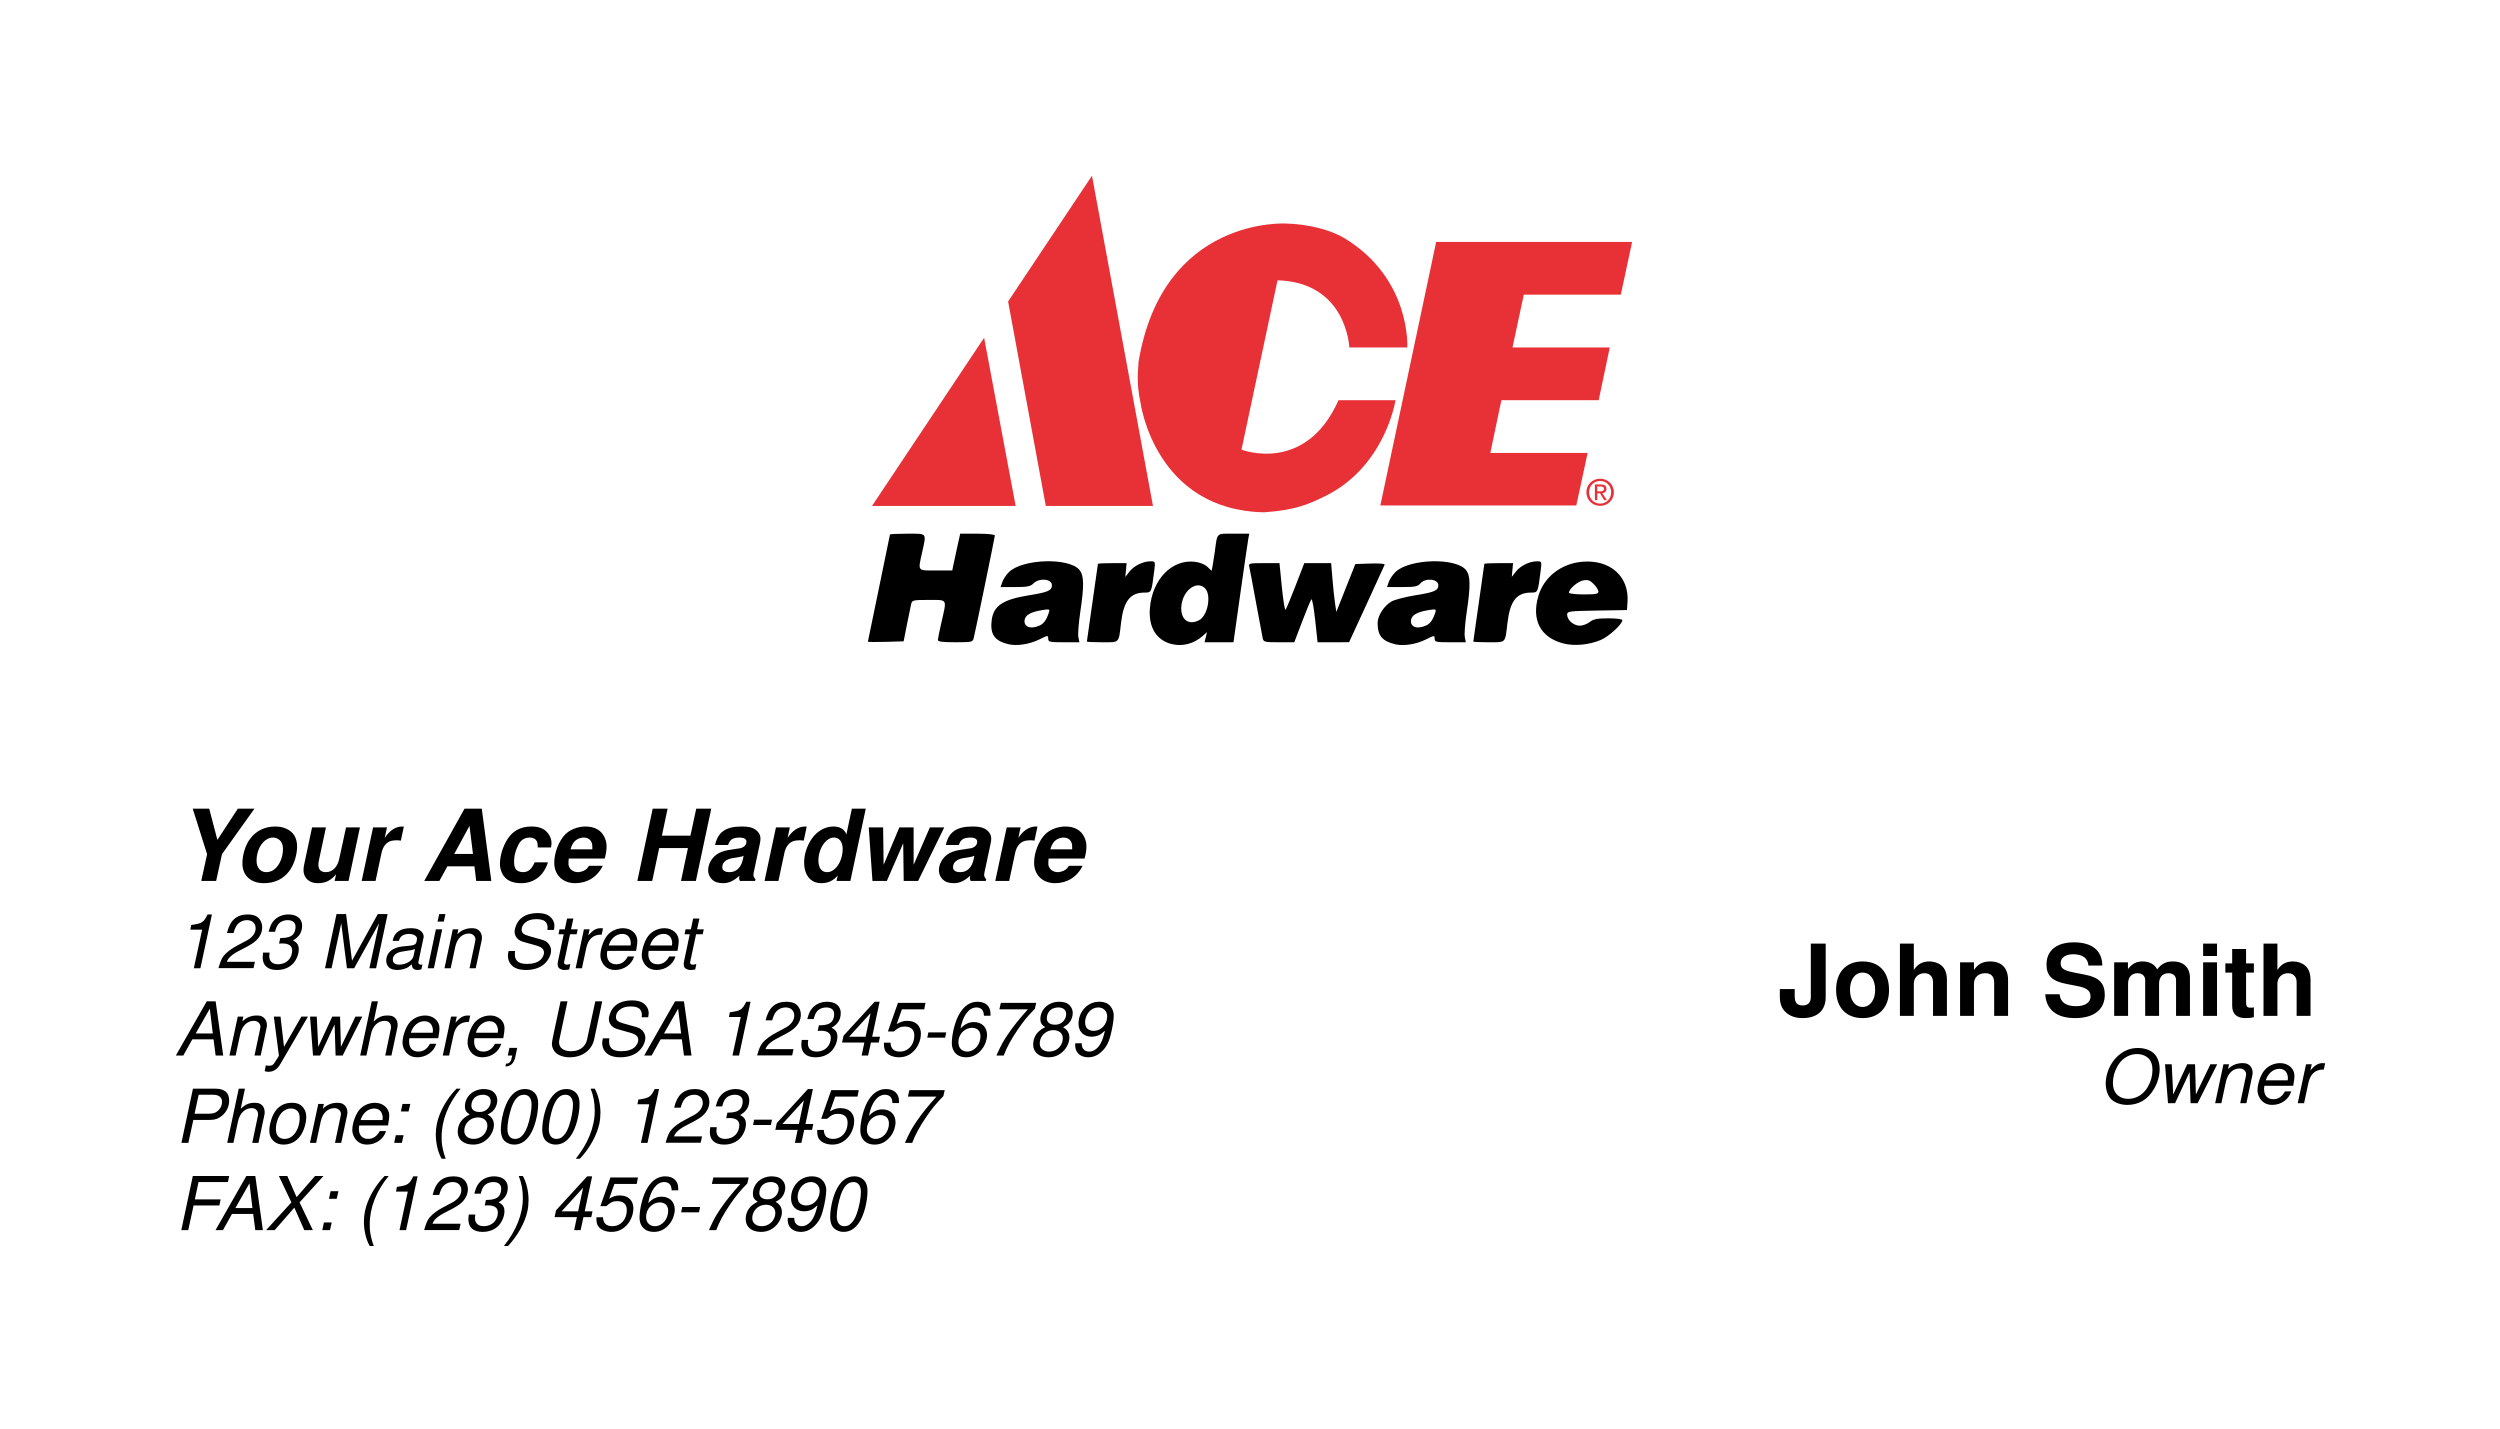
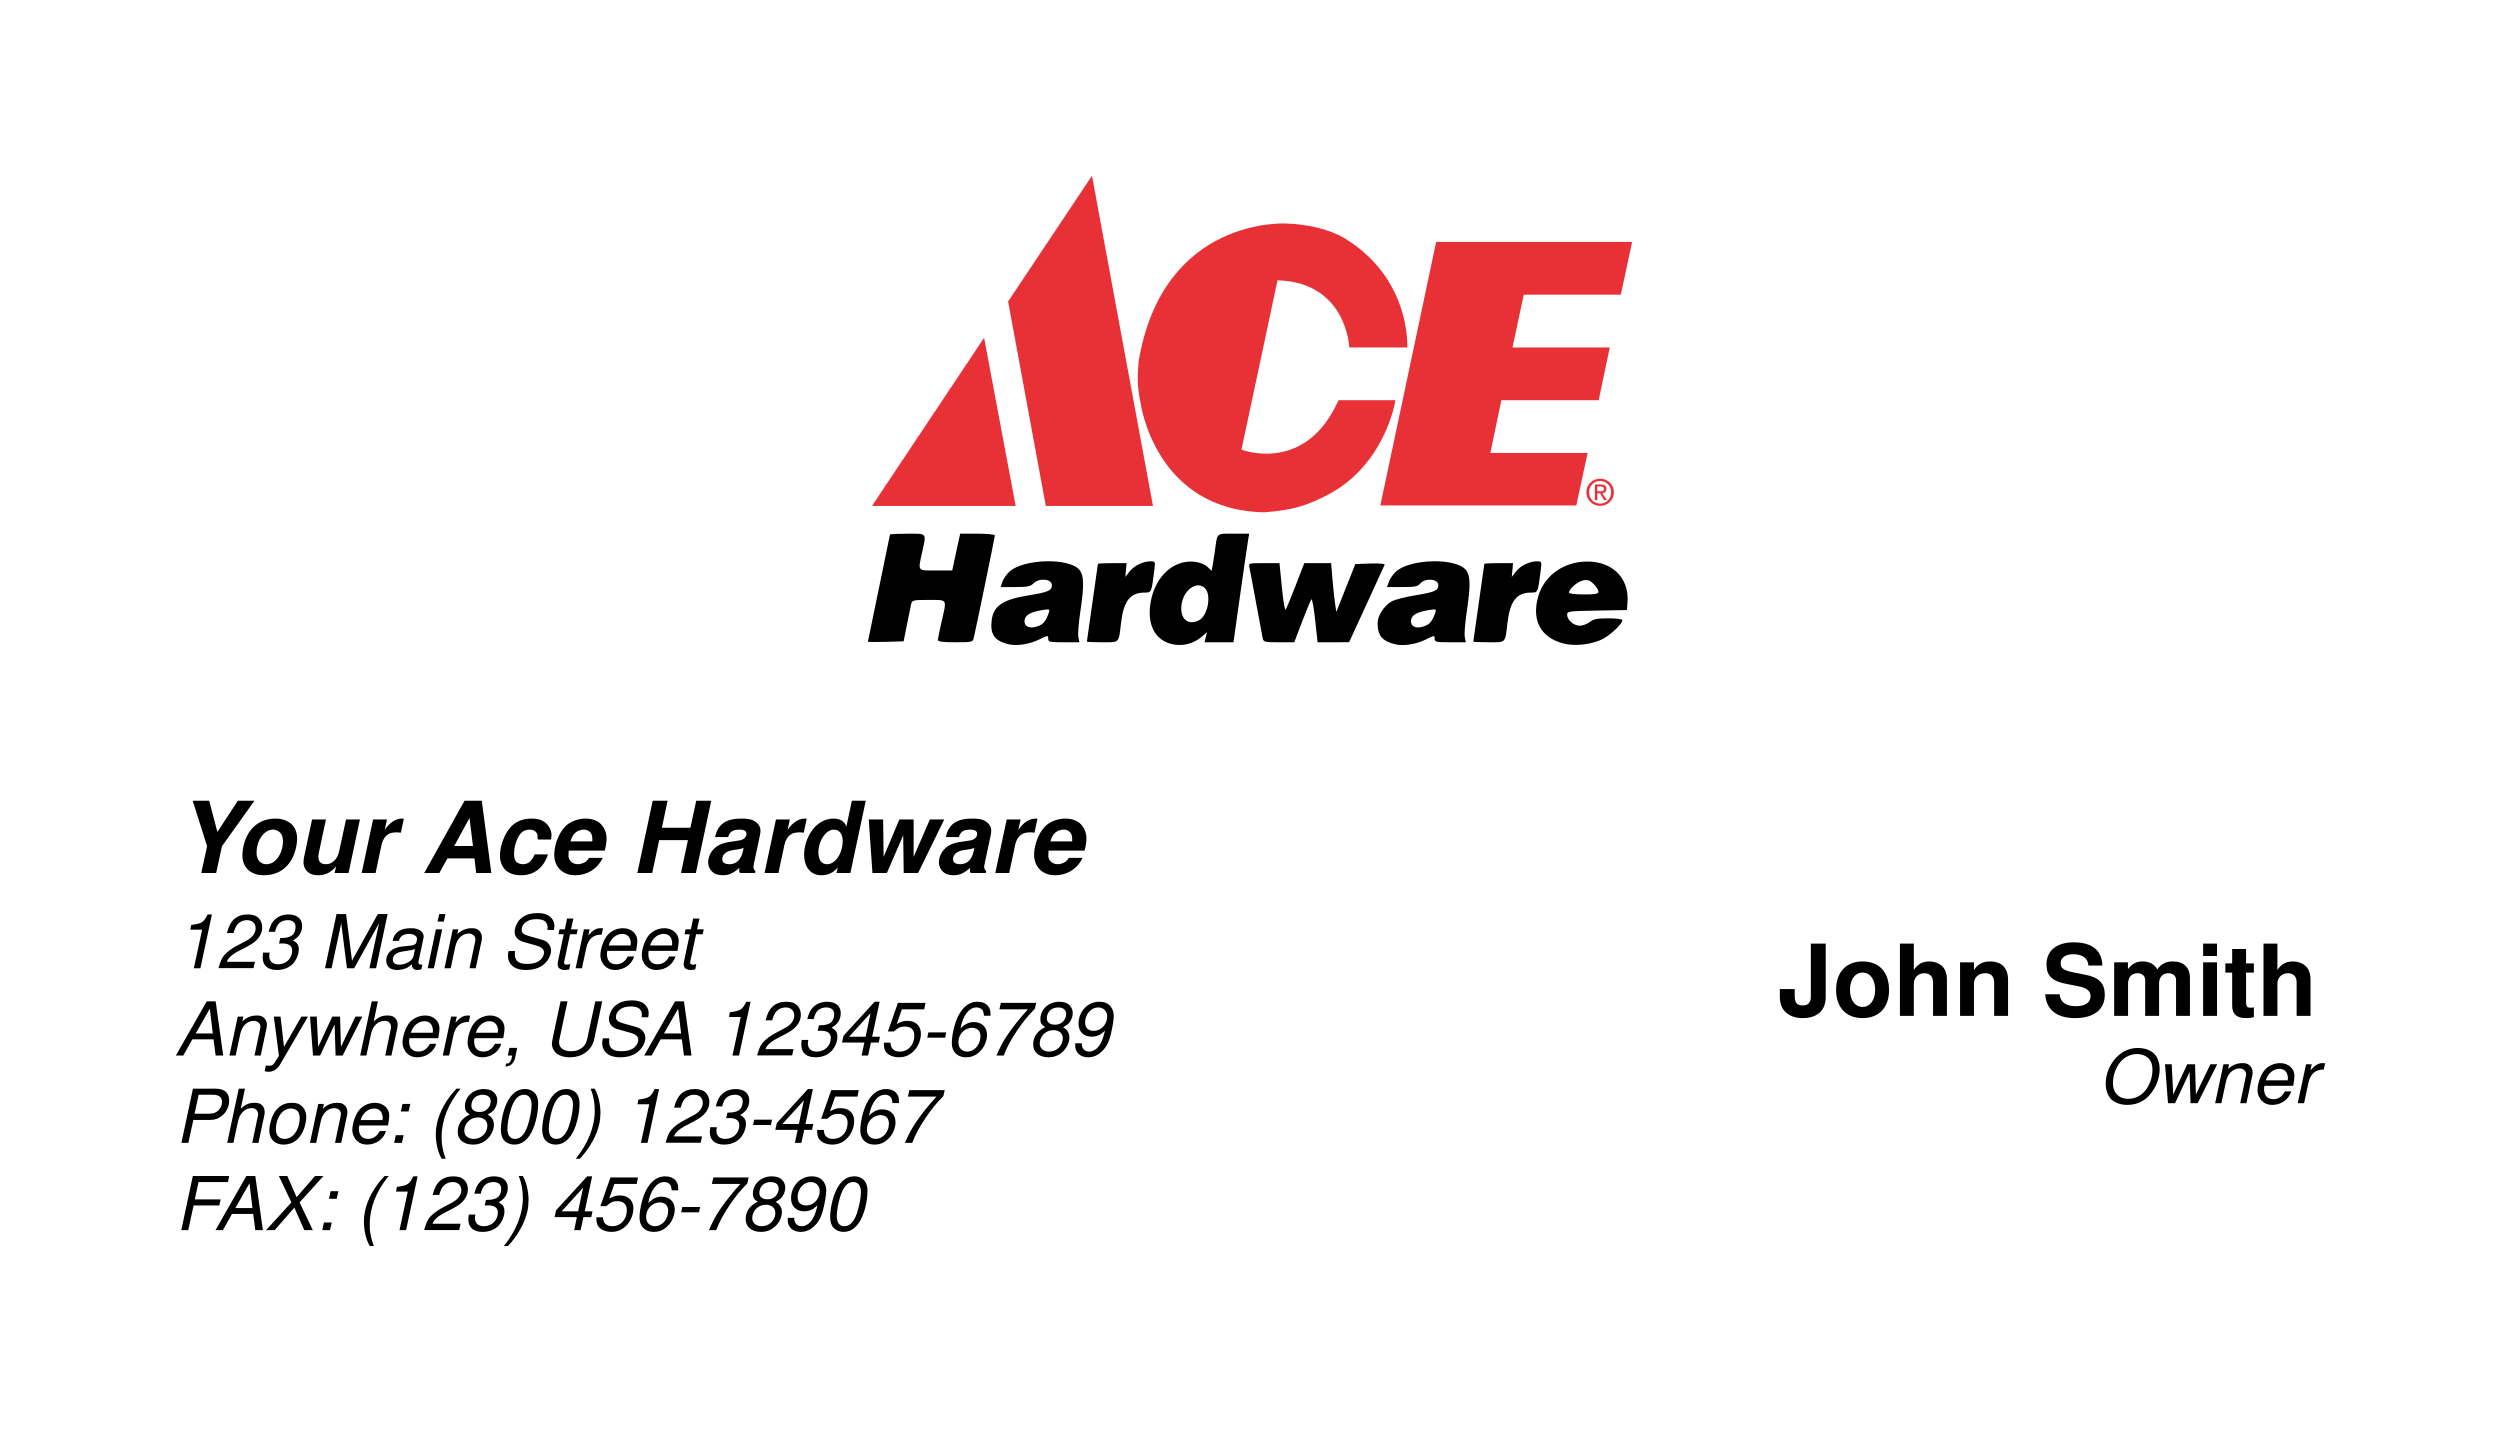
<svg xmlns="http://www.w3.org/2000/svg" xmlns:xlink="http://www.w3.org/1999/xlink" id="svg2" viewBox="0 0 315 180" version="1.1">
  <defs id="defs3">
    <rect id="SVGID_1_" y="0" width="800" height="600" x="0" />
    <clipPath id="SVGID_2_">
      <use id="use3345" xlink:href="#SVGID_1_" height="100%" width="100%" y="0" x="0" overflow="visible" />
    </clipPath>
  </defs>
-   <text id="line1" font-size="12.5px" font-family="Helvetica" font-style="italic" y="111" x="22" font-weight="bold" fill="#000000">Your Ace Hardware</text>
-   <text id="line2" font-size="9.375px" font-style="italic" y="122" x="22" font-family="Helvetica" fill="#000000">123 Main Street</text>
-   <text id="line3" font-size="9.375px" font-style="italic" y="133" x="22" font-family="Helvetica" fill="#000000">Anywhere, USA 12345-6789</text>
-   <text id="line4" font-size="9.375px" font-style="italic" y="144" x="22" font-family="Helvetica" fill="#000000">Phone: (800) 123-4567</text>
-   <text id="line5" font-size="9.375px" font-style="italic" y="155" x="22" font-family="Helvetica" fill="#000000">FAX: (123) 456-7890</text>
-   <text id="line6" font-size="12.5px" font-family="Helvetica" style="text-anchor:end" y="128" x="292" font-weight="bold" fill="#000000">John Smith</text>
-   <text id="line7" font-size="9.375px" style="text-anchor:end" font-style="italic" y="139" x="292" font-family="Helvetica" fill="#000000">Owner</text>
+   <text id="line1" font-size="12.5px" font-family="Helvetica" style="text-anchor:end" y="128" x="292" font-weight="bold" fill="#000000">John Smith</text>
+   <text id="line2" font-size="9.375px" style="text-anchor:end" font-style="italic" y="139" x="292" font-family="Helvetica" fill="#000000">Owner</text>
+   <text id="line3" font-size="12.5px" font-family="Helvetica" font-style="italic" y="110" x="22" font-weight="bold" fill="#000000">Your Ace Hardware</text>
+   <text id="line4" font-size="9.375px" font-style="italic" y="122" x="22" font-family="Helvetica" fill="#000000">123 Main Street</text>
+   <text id="line5" font-size="9.375px" font-style="italic" y="133" x="22" font-family="Helvetica" fill="#000000">Anywhere, USA 12345-6789</text>
+   <text id="line6" font-size="9.375px" font-style="italic" y="144" x="22" font-family="Helvetica" fill="#000000">Phone: (800) 123-4567</text>
+   <text id="line7" font-size="9.375px" font-style="italic" y="155" x="22" font-family="Helvetica" fill="#000000">FAX: (123) 456-7890</text>
  <path id="path3347" d="m379.38 291.51c-0.019 1.259-0.496 3.461 0.366 7.5 0 0 2.63 19.458 22.442 19.842 5.698-0.39 8.104-1.474 11.036-2.909 11.008-5.387 12.838-17.458 12.838-17.458h-10.354c-5.99 13.521-17.629 8.984-17.629 8.984l6.549-30.766c12.58 0.344 13.049 12.196 13.049 12.196h10.527s0.74-12.451-11.395-19.837c-2.486-1.512-6.586-2.577-10.599-2.671 0.001 0.001-22.408-1.405-26.83 25.119" clip-path="url(#SVGID_2_)" transform="matrix(.69352 0 0 .69352 -119.65 -156.58)" fill="#e73137" />
  <polygon id="polygon3349" clip-path="url(#SVGID_2_)" transform="matrix(.69352 0 0 .69352 -119.65 -156.58)" points="423.31 317.61 433.45 269.73 469.05 269.73 467 279.31 449.37 279.31 447.32 288.9 464.99 288.9 462.98 298.48 445.3 298.48 443.29 308.07 460.97 308.07 458.91 317.61" fill="#e73137" />
  <polygon id="polygon3351" clip-path="url(#SVGID_2_)" transform="matrix(.69352 0 0 .69352 -119.65 -156.58)" points="351.32 287.14 330.95 317.7 357.05 317.7" fill="#e73137" />
  <polygon id="polygon3353" clip-path="url(#SVGID_2_)" transform="matrix(.69352 0 0 .69352 -119.65 -156.58)" points="355.68 280.55 370.92 257.7 382 317.7 362.53 317.7" fill="#e73137" />
  <path id="path3355" d="m460.74 315.21c0-1.417 1.148-2.463 2.509-2.463 1.343 0 2.491 1.045 2.491 2.463 0 1.43-1.148 2.474-2.491 2.474-1.361 0-2.509-1.044-2.509-2.474m2.509 2.062c1.115 0 1.996-0.874 1.996-2.063 0-1.171-0.881-2.052-1.996-2.052-1.132 0-2.014 0.881-2.014 2.052 0 1.189 0.882 2.063 2.014 2.063m-0.525-0.632h-0.432v-2.847h1.083c0.675 0 1.007 0.247 1.007 0.811 0 0.509-0.32 0.729-0.737 0.781l0.81 1.255h-0.483l-0.75-1.232h-0.497v1.232zm0.516-1.601c0.366 0 0.692-0.024 0.692-0.465 0-0.351-0.32-0.416-0.621-0.416h-0.587v0.881h0.516z" clip-path="url(#SVGID_2_)" transform="matrix(.69352 0 0 .69352 -119.65 -156.58)" fill="#e73137" />
  <path id="path3371" d="m127.04 81.166c-1.74-0.419-2.322-1.274-2.082-3.06 0.241-1.795 1.427-2.575 4.719-3.105 2.388-0.384 2.864-0.595 2.864-1.268 0-0.798-1.592-0.955-2.319-0.228-0.386 0.386-0.773 0.464-2.307 0.464h-1.843l0.231-0.663c0.127-0.365 0.513-0.929 0.857-1.254 1.76-1.661 7.617-1.81 8.863-0.225 0.569 0.723 0.589 1.94 0.089 5.306-0.203 1.365-0.31 2.777-0.238 3.137l0.131 0.655h-1.965c-1.797 0-1.965-0.039-1.965-0.454 0-0.438-0.038-0.435-1.101 0.089-1.263 0.623-2.851 0.868-3.936 0.606zm3.957-2.353c0.535-0.244 0.865-0.713 1.175-1.676 0.124-0.384 0.04-0.41-0.848-0.266-1.445 0.234-2.135 0.621-2.224 1.248-0.126 0.885 0.764 1.21 1.897 0.694zm16.678 2.35c-1.961-0.464-2.982-2.12-2.789-4.524 0.291-3.621 2.755-6.182 5.635-5.857 0.645 0.073 1.273 0.319 1.603 0.629l0.543 0.51 0.126-0.657c0.069-0.361 0.189-1.126 0.267-1.7 0.34-2.523 0.132-2.319 2.366-2.319h1.981l-0.12 0.638c-0.066 0.351-0.514 3.429-0.995 6.84l-0.875 6.202h-1.821-1.821l0.153-0.638 0.153-0.638-0.554 0.493c-1.083 0.963-2.506 1.339-3.853 1.02zm3.427-3.027c1.064-0.569 1.55-3.104 0.763-3.974-0.965-1.067-2.701 0.081-2.985 1.973-0.271 1.807 0.794 2.766 2.222 2.001zm24.68 3.04c-1.628-0.399-2.203-1.094-2.203-2.666 0-0.926 0.796-2.167 1.746-2.722 0.386-0.225 1.739-0.577 3.007-0.781 2.421-0.39 2.898-0.599 2.898-1.273 0-0.796-1.629-0.961-2.256-0.228-0.337 0.394-0.684 0.464-2.304 0.464h-1.907l0.231-0.663c0.127-0.365 0.513-0.929 0.857-1.254 1.76-1.661 7.617-1.81 8.863-0.225 0.569 0.723 0.589 1.94 0.089 5.306-0.203 1.365-0.31 2.777-0.238 3.137l0.131 0.655h-1.965c-1.794 0-1.965-0.039-1.965-0.453 0-0.435-0.042-0.431-1.101 0.098-1.228 0.614-2.83 0.864-3.884 0.606zm3.905-2.363c0.535-0.244 0.865-0.713 1.175-1.676 0.124-0.384 0.04-0.41-0.848-0.266-1.445 0.234-2.134 0.621-2.224 1.248-0.126 0.885 0.764 1.21 1.897 0.694zm17.232 2.248c-2.838-0.775-3.966-2.952-3.087-5.957 0.699-2.389 2.85-4.08 5.494-4.32 3.536-0.321 5.975 1.839 5.741 5.084l-0.072 0.999-3.768 0.064c-3.576 0.061-3.768 0.087-3.768 0.522 0 0.667 0.825 1.385 1.592 1.385 0.365 0 0.93-0.209 1.254-0.464 0.472-0.371 0.941-0.464 2.35-0.464 1.016 0 1.76 0.098 1.76 0.231 0 0.51-1.693 2.06-2.726 2.497-1.492 0.63-3.392 0.799-4.77 0.422zm4.482-6.522c0-0.197-0.268-0.626-0.595-0.953-0.479-0.479-0.738-0.568-1.333-0.453-0.699 0.134-1.782 1.073-1.782 1.546 0 0.121 0.835 0.219 1.855 0.219 1.518 0 1.855-0.065 1.855-0.358zm-92.046 6.309c0-0.052 0.626-3.086 1.391-6.744 0.765-3.657 1.391-6.697 1.391-6.754 0-0.058 0.991-0.105 2.203-0.105 2.52 0 2.398-0.152 1.855 2.318-0.541 2.461-0.647 2.318 1.72 2.318h2.068l0.155-0.754c0.085-0.414 0.311-1.458 0.501-2.318l0.346-1.565h2.184c1.241 0 2.184 0.096 2.184 0.223 0 0.201-2.367 11.686-2.666 12.935-0.119 0.496-0.235 0.522-2.323 0.522-1.607 0-2.197-0.078-2.192-0.29 0.003-0.159 0.209-1.177 0.458-2.261 0.684-2.984 0.801-2.782-1.619-2.782-1.968 0-2.089 0.029-2.206 0.522-0.068 0.287-0.309 1.461-0.536 2.608l-0.412 2.087-2.25 0.066c-1.238 0.036-2.25 0.024-2.25-0.028zm27.591-0.011c0-0.049 0.313-2.252 0.696-4.896 0.383-2.644 0.696-4.848 0.696-4.896 0-0.049 0.814-0.088 1.808-0.088h1.808l-0.081 0.869-0.081 0.869 0.516-0.666c0.574-0.742 1.722-1.304 2.66-1.304 0.609 0 0.615 0.016 0.463 1.217-0.345 2.733-0.342 2.724-1.218 2.724-1.814 0-2.641 1.067-2.964 3.826-0.304 2.597-0.147 2.434-2.356 2.434-1.07 0-1.946-0.04-1.946-0.088zm22.151-0.433c-0.064-0.287-0.439-2.295-0.834-4.463s-0.773-4.176-0.841-4.463c-0.12-0.51-0.078-0.522 1.835-0.522h1.958l0.3 3.03c0.165 1.667 0.375 2.945 0.466 2.84 0.091-0.104 0.659-1.468 1.262-3.03l1.097-2.84h1.691 1.691l0.17 2.029c0.093 1.116 0.24 2.498 0.327 3.072l0.158 1.043 1.197-3.014 1.197-3.014 1.89-0.068c1.045-0.038 1.854 0.025 1.81 0.139-0.044 0.114-1.072 2.36-2.283 4.992l-2.203 4.785-1.986 0.003-1.986 0.003-0.301-2.802c-0.166-1.541-0.379-2.715-0.475-2.608-0.095 0.107-0.62 1.368-1.165 2.802l-0.992 2.608h-1.934c-1.817 0-1.941-0.032-2.05-0.522zm26.539 0.433c0-0.049 0.313-2.252 0.696-4.896 0.383-2.644 0.696-4.848 0.696-4.896 0-0.049 0.814-0.088 1.808-0.088h1.808l-0.081 0.869-0.081 0.869 0.516-0.666c0.574-0.742 1.722-1.304 2.66-1.304 0.609 0 0.615 0.016 0.463 1.217-0.345 2.733-0.342 2.724-1.218 2.724-1.814 0-2.641 1.067-2.964 3.826-0.304 2.597-0.147 2.434-2.356 2.434-1.07 0-1.946-0.04-1.946-0.088z" />
</svg>
